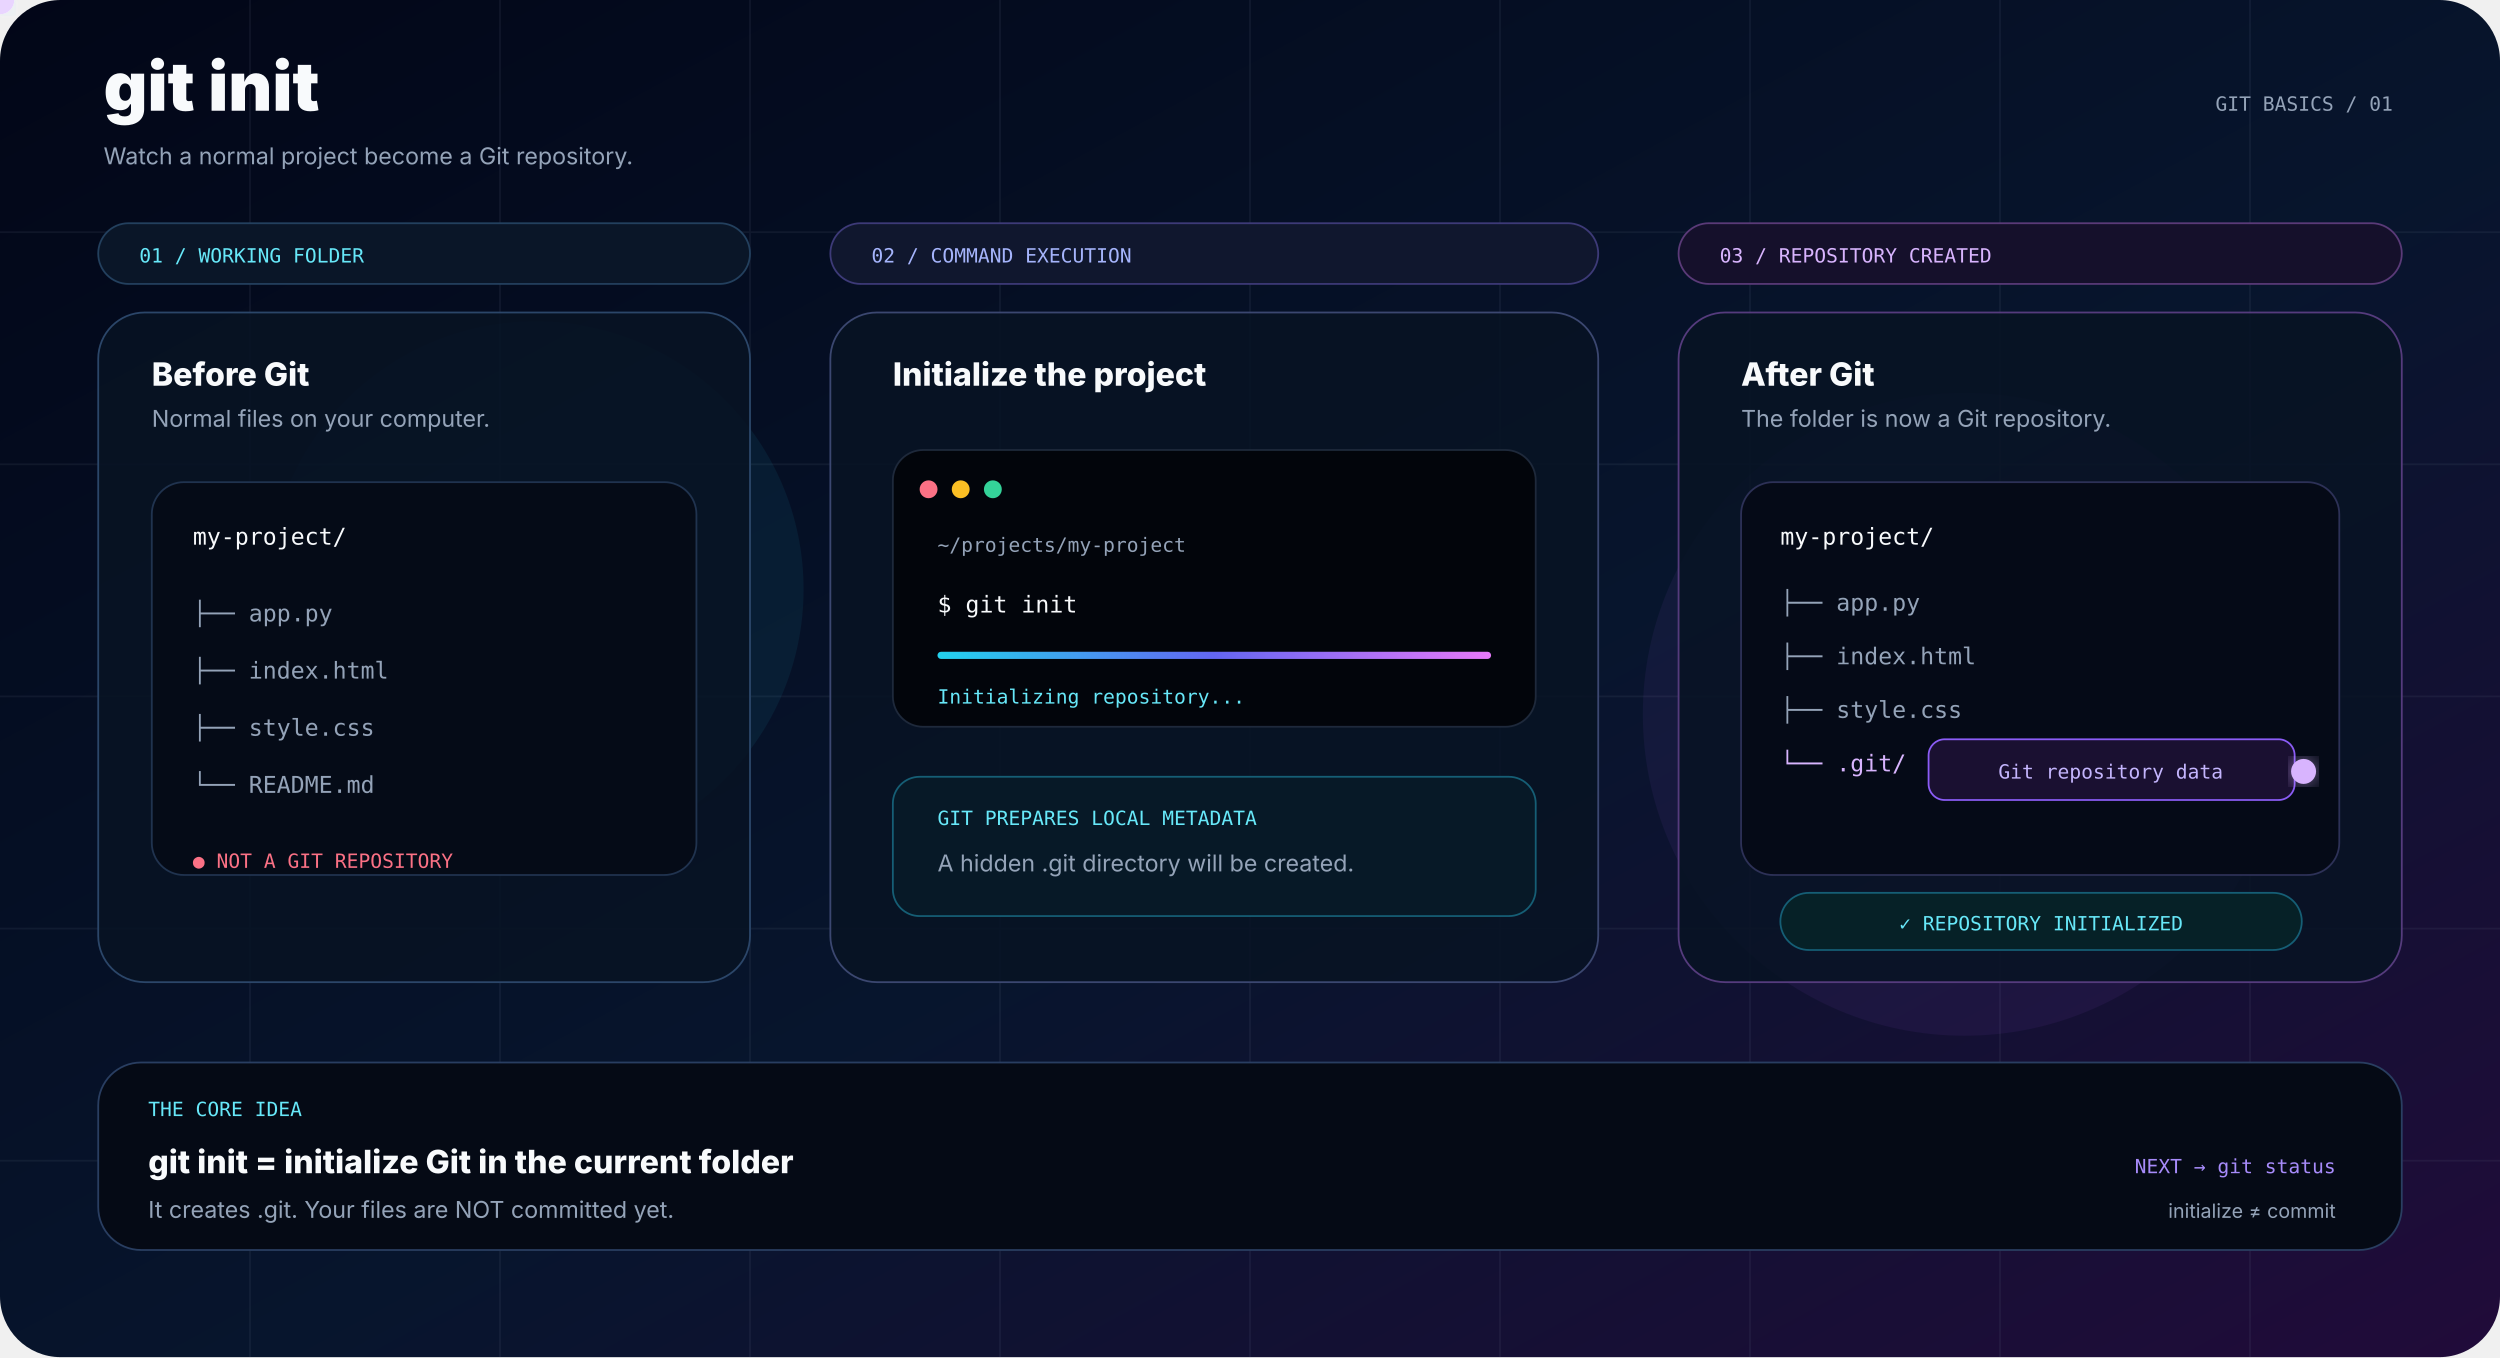
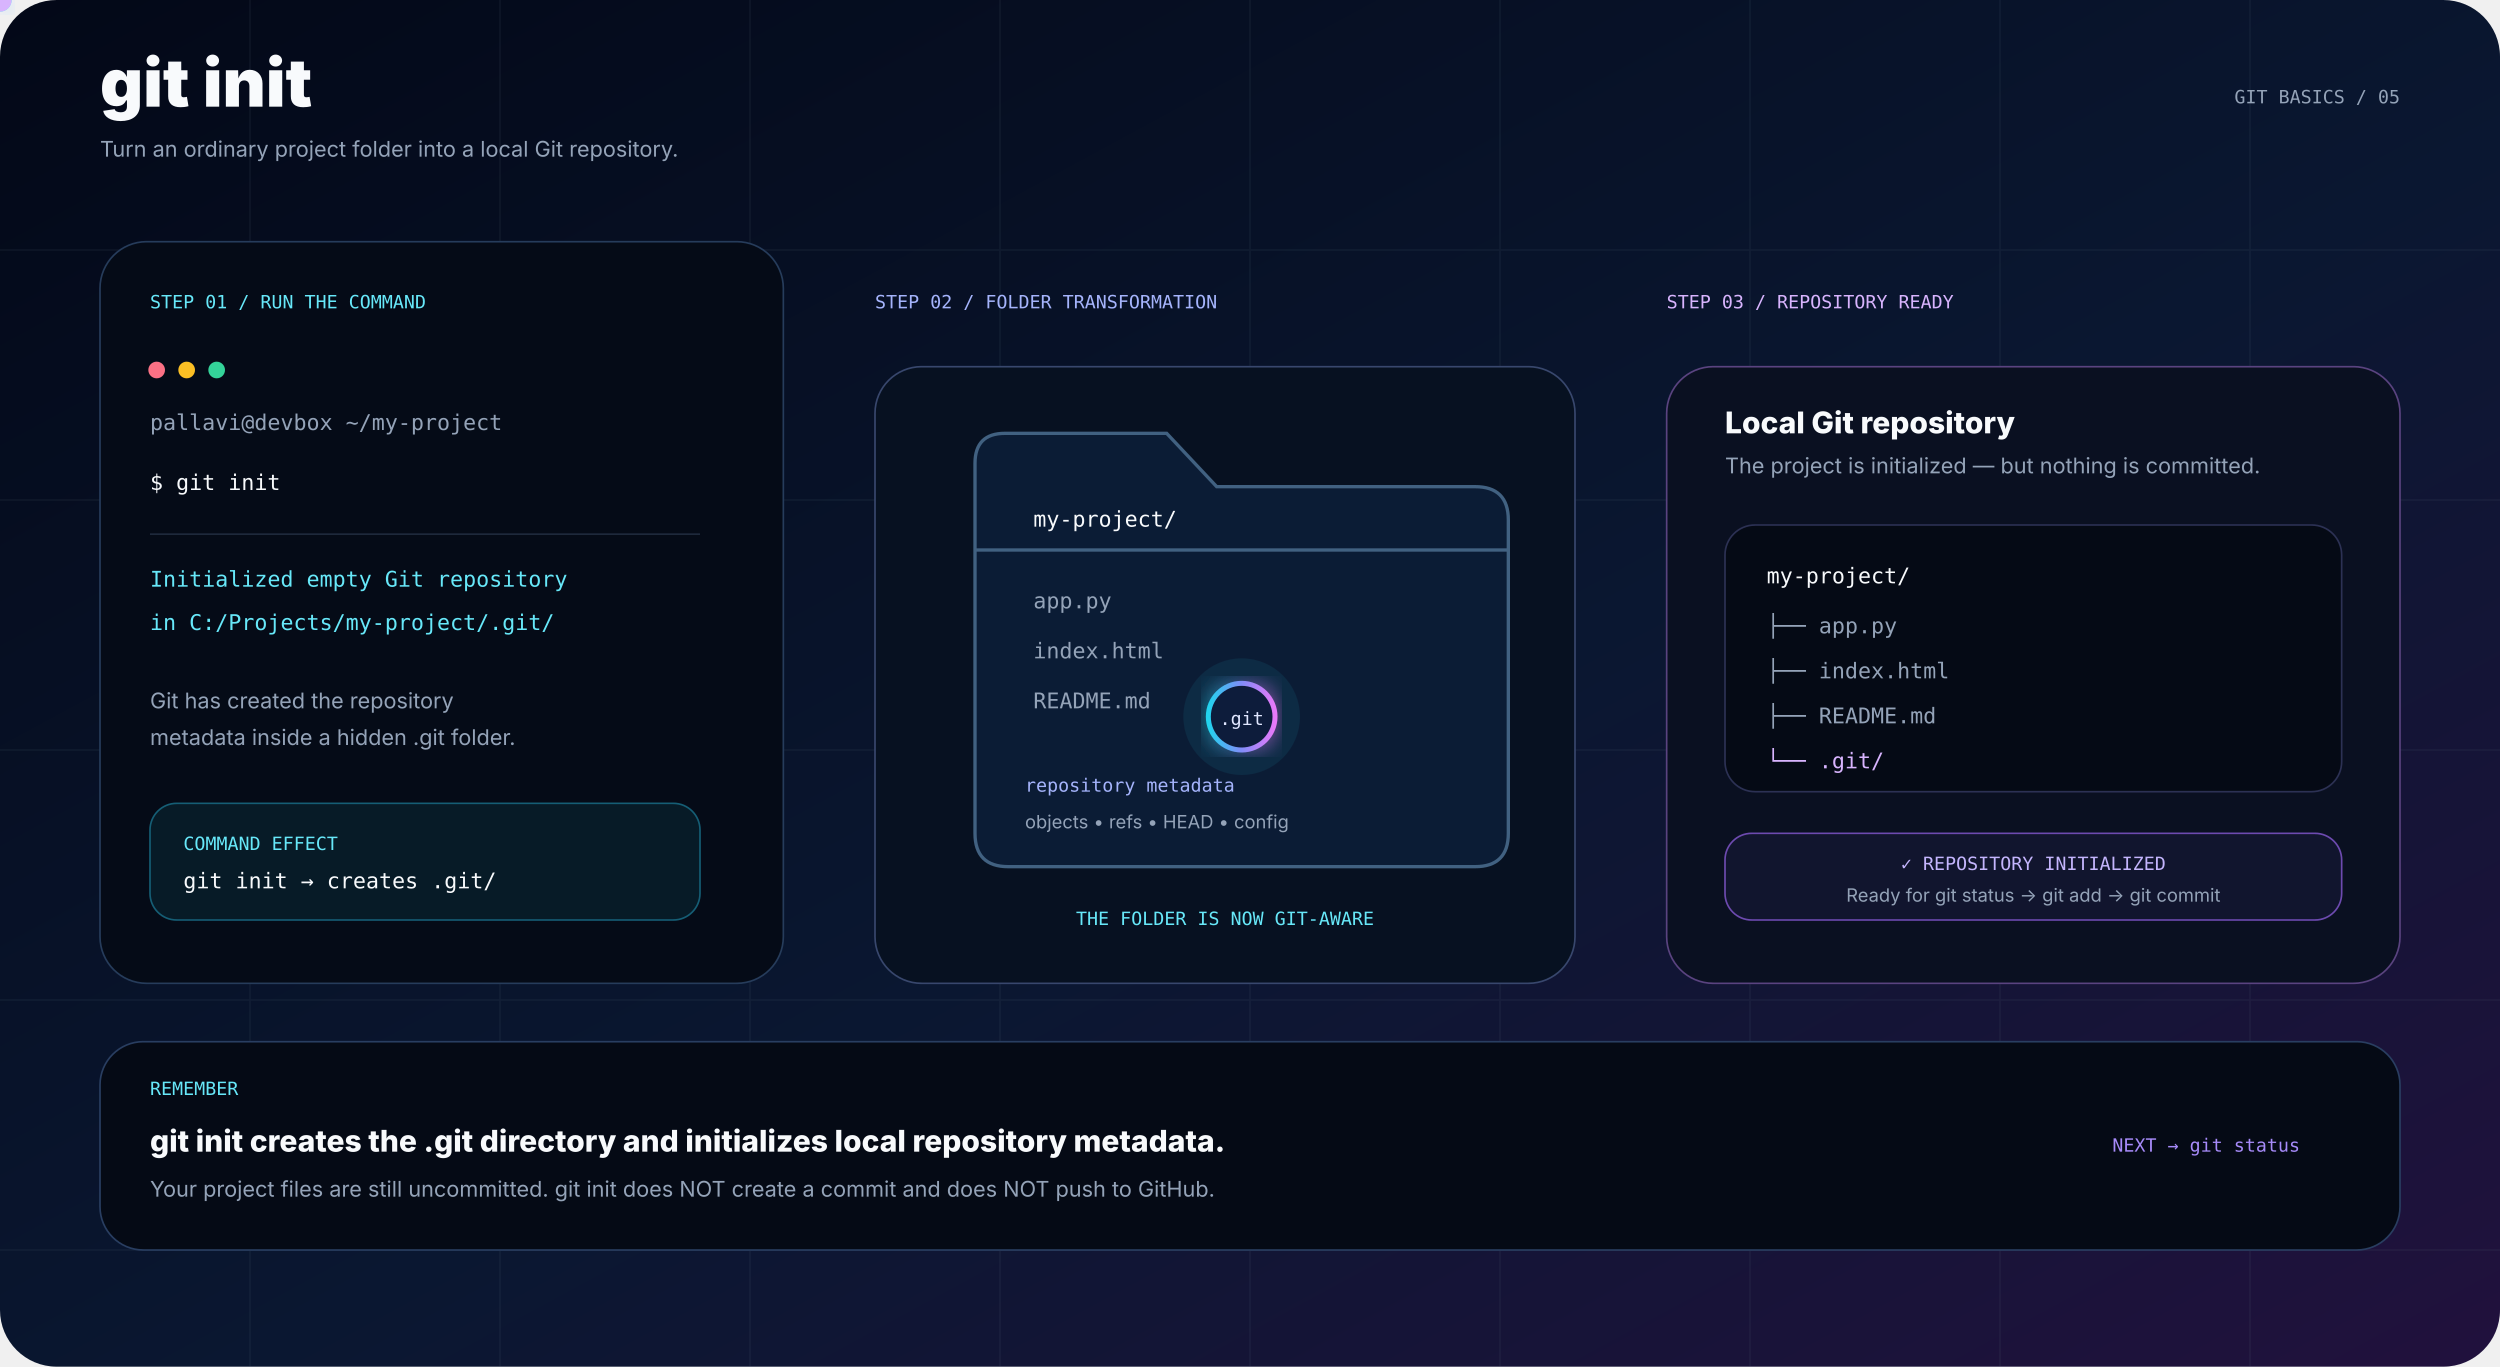
- <svg xmlns="http://www.w3.org/2000/svg" viewBox="0 0 1400 760">
+ <svg xmlns="http://www.w3.org/2000/svg" viewBox="0 0 1500 820">
  <defs>
-     <linearGradient id="b" x1="0" y1="0" x2="1" y2="1">
-       <stop stop-color="#020617" />
-       <stop offset=".55" stop-color="#07152d" />
-       <stop offset="1" stop-color="#210b3a" />
+     <linearGradient id="bg" x1="0" y1="0" x2="1" y2="1">
+       <stop stop-color="#030817" />
+       <stop offset=".55" stop-color="#0a1731" />
+       <stop offset="1" stop-color="#21113d" />
    </linearGradient>
-     <linearGradient id="n">
+     <linearGradient id="line" x1="0" y1="0" x2="1" y2="0">
      <stop stop-color="#22d3ee" />
-       <stop offset=".5" stop-color="#6366f1" />
+       <stop offset=".5" stop-color="#818cf8" />
      <stop offset="1" stop-color="#e879f9" />
    </linearGradient>
-     <filter id="g">
-       <feGaussianBlur stdDeviation="7" result="b" />
+     <linearGradient id="git" x1="0" y1="0" x2="1" y2="1">
+       <stop stop-color="#22d3ee" />
+       <stop offset="1" stop-color="#8b5cf6" />
+     </linearGradient>
+     <filter id="glow">
+       <feGaussianBlur stdDeviation="6" result="b" />
      <feMerge>
        <feMergeNode in="b" />
        <feMergeNode in="SourceGraphic" />
      </feMerge>
    </filter>
-     <style>.t{font-family:Inter,Segoe UI,sans-serif;fill:#f8fafc}.m{font-family:Inter,Segoe UI,sans-serif;fill:#94a3b8}.c{font-family:ui-monospace,Consolas,monospace}.h{font-size:38px;font-weight:900}.b{font-size:18px;font-weight:800}.s{font-size:13px}.x{font-size:11px}</style>
+     <style>
+     .t{font-family:Inter,Segoe UI,sans-serif;fill:#f8fafc}.m{font-family:Inter,Segoe UI,sans-serif;fill:#94a3b8}.c{font-family:ui-monospace,Consolas,monospace}.h{font-size:40px;font-weight:900}.b{font-size:18px;font-weight:800}.s{font-size:13px}.x{font-size:11px}
+   </style>
  </defs>
-   <rect width="1400" height="760" rx="34" fill="url(#b)" />
-   <g opacity=".12" stroke="#64748b">
-     <path d="M0 130H1400M0 260H1400M0 390H1400M0 520H1400M0 650H1400" />
-     <path d="M140 0V760M280 0V760M420 0V760M560 0V760M700 0V760M840 0V760M980 0V760M1120 0V760M1260 0V760" />
+   <rect width="1500" height="820" rx="34" fill="url(#bg)" />
+   <g opacity=".10" stroke="#64748b">
+     <path d="M0 150H1500M0 300H1500M0 450H1500M0 600H1500M0 750H1500" />
+     <path d="M150 0V820M300 0V820M450 0V820M600 0V820M750 0V820M900 0V820M1050 0V820M1200 0V820M1350 0V820" />
  </g>
-   <circle cx="300" cy="330" r="150" fill="#22d3ee" opacity=".07">
-     <animate attributeName="r" values="130;180;130" dur="6s" repeatCount="indefinite" />
+   <text x="60" y="64" class="t h">git init</text>
+   <text x="60" y="94" class="m s">Turn an ordinary project folder into a local Git repository.</text>
+   <text x="1440" y="62" text-anchor="end" class="m c x">GIT BASICS / 05</text>
+   <rect x="60" y="145" width="410" height="445" rx="28" fill="#050b17" stroke="#263c5b" />
+   <text x="90" y="185" fill="#67e8f9" class="c x">STEP 01 / RUN THE COMMAND</text>
+   <circle cx="94" cy="222" r="5" fill="#fb7185" />
+   <circle cx="112" cy="222" r="5" fill="#fbbf24" />
+   <circle cx="130" cy="222" r="5" fill="#34d399" />
+   <text x="90" y="258" class="m c s">pallavi@devbox ~/my-project</text>
+   <text x="90" y="294" class="t c s">$ git init</text>
+   <rect x="90" y="320" width="330" height="1" fill="#1e293b" />
+   <text x="90" y="352" fill="#67e8f9" class="c s">Initialized empty Git repository</text>
+   <text x="90" y="378" fill="#67e8f9" class="c s">in C:/Projects/my-project/.git/</text>
+   <text x="90" y="425" class="m s">Git has created the repository</text>
+   <text x="90" y="447" class="m s">metadata inside a hidden .git folder.</text>
+   <rect x="90" y="482" width="330" height="70" rx="16" fill="#071b27" stroke="#155e75" />
+   <text x="110" y="510" fill="#67e8f9" class="c x">COMMAND EFFECT</text>
+   <text x="110" y="533" class="t c s">git init → creates .git/</text>
+   <text x="525" y="185" fill="#a5b4fc" class="c x">STEP 02 / FOLDER TRANSFORMATION</text>
+   <rect x="525" y="220" width="420" height="370" rx="28" fill="#071121" stroke="#38476d" />
+   <path d="M585 330V278Q585 260 603 260H700L730 292H885Q905 292 905 312V500Q905 520 885 520H605Q585 520 585 500Z" fill="#0b1c35" stroke="#416181" stroke-width="2" />
+   <path d="M585 330H905" stroke="#416181" stroke-width="2" />
+   <text x="620" y="316" class="t c s">my-project/</text>
+   <text x="620" y="365" class="m c s">app.py</text>
+   <text x="620" y="395" class="m c s">index.html</text>
+   <text x="620" y="425" class="m c s">README.md</text>
+   <circle cx="745" cy="430" r="35" fill="#22d3ee" opacity=".08">
+     <animate attributeName="r" values="25;70;25" dur="2.8s" repeatCount="indefinite" />
  </circle>
-   <circle cx="1100" cy="400" r="180" fill="#a855f7" opacity=".07">
-     <animate attributeName="r" values="160;210;160" dur="7s" repeatCount="indefinite" />
+   <circle cx="745" cy="430" r="20" fill="#101b3b" stroke="url(#line)" stroke-width="3" filter="url(#glow)">
+     <animate attributeName="r" values="18;25;18" dur="2.8s" repeatCount="indefinite" />
  </circle>
-   <text x="58" y="62" class="t h">git init</text>
-   <text x="58" y="92" class="m s">Watch a normal project become a Git repository.</text>
-   <text x="1340" y="62" text-anchor="end" class="m c x">GIT BASICS / 01</text>
-   <g>
-     <rect x="55" y="125" width="365" height="34" rx="17" fill="#0a1628" stroke="#23405e" />
-     <text x="78" y="147" fill="#67e8f9" class="c x">01 / WORKING FOLDER</text>
-     <rect x="465" y="125" width="430" height="34" rx="17" fill="#10172e" stroke="#3d3a78" />
-     <text x="488" y="147" fill="#a5b4fc" class="c x">02 / COMMAND EXECUTION</text>
-     <rect x="940" y="125" width="405" height="34" rx="17" fill="#15102b" stroke="#5a3a78" />
-     <text x="963" y="147" fill="#d8b4fe" class="c x">03 / REPOSITORY CREATED</text>
-   </g>
-   <g>
-     <rect x="55" y="175" width="365" height="375" rx="26" fill="#081323" fill-opacity=".86" stroke="#2b4669" />
-     <text x="85" y="216" class="t b">Before Git</text>
-     <text x="85" y="239" class="m s">Normal files on your computer.</text>
-     <rect x="85" y="270" width="305" height="220" rx="18" fill="#050b17" stroke="#20334f" />
-     <text x="108" y="305" class="t c s">my-project/</text>
-     <text x="108" y="348" class="m c s">├── app.py</text>
-     <text x="108" y="380" class="m c s">├── index.html</text>
-     <text x="108" y="412" class="m c s">├── style.css</text>
-     <text x="108" y="444" class="m c s">└── README.md</text>
-     <text x="108" y="486" fill="#fb7185" class="c x">● NOT A GIT REPOSITORY</text>
-   </g>
-   <g>
-     <rect x="465" y="175" width="430" height="375" rx="26" fill="#081323" fill-opacity=".86" stroke="#3b4770" />
-     <text x="500" y="216" class="t b">Initialize the project</text>
-     <rect x="500" y="252" width="360" height="155" rx="17" fill="#02050b" stroke="#1e293b" />
-     <circle cx="520" cy="274" r="5" fill="#fb7185" />
-     <circle cx="538" cy="274" r="5" fill="#fbbf24" />
-     <circle cx="556" cy="274" r="5" fill="#34d399" />
-     <text x="525" y="309" class="m c x">~/projects/my-project</text>
-     <text x="525" y="343" class="t c s">$ git init</text>
-     <rect x="525" y="365" width="310" height="4" rx="2" fill="#172033" />
-     <rect x="525" y="365" width="310" height="4" rx="2" fill="url(#n)">
-       <animate attributeName="width" values="0;310;310;0" dur="3s" repeatCount="indefinite" />
-     </rect>
-     <circle r="7" fill="#67e8f9" filter="url(#g)">
-       <animateMotion dur="2.2s" repeatCount="indefinite" path="M525 367 L835 367" />
-     </circle>
-     <text x="525" y="394" fill="#67e8f9" class="c x">Initializing repository...</text>
-     <rect x="500" y="435" width="360" height="78" rx="15" fill="#071927" stroke="#155e75" />
-     <text x="525" y="462" fill="#67e8f9" class="c x">GIT PREPARES LOCAL METADATA</text>
-     <text x="525" y="488" class="m s">A hidden .git directory will be created.</text>
-   </g>
-   <g>
-     <rect x="940" y="175" width="405" height="375" rx="26" fill="#081323" fill-opacity=".86" stroke="#553b7d" />
-     <text x="975" y="216" class="t b">After Git</text>
-     <text x="975" y="239" class="m s">The folder is now a Git repository.</text>
-     <rect x="975" y="270" width="335" height="220" rx="18" fill="#050a17" stroke="#2d3157" />
-     <text x="997" y="305" class="t c s">my-project/</text>
-     <text x="997" y="342" class="m c s">├── app.py</text>
-     <text x="997" y="372" class="m c s">├── index.html</text>
-     <text x="997" y="402" class="m c s">├── style.css</text>
-     <text x="997" y="432" fill="#d8b4fe" class="c s">└── .git/</text>
-     <rect x="1080" y="414" width="205" height="34" rx="9" fill="#1a1031" stroke="#8b5cf6">
-       <animate attributeName="opacity" values=".25;1;.25" dur="2s" repeatCount="indefinite" />
-     </rect>
-     <text x="1182" y="436" text-anchor="middle" fill="#c4b5fd" class="c x">Git repository data</text>
-     <circle cx="1290" cy="432" r="7" fill="#d8b4fe" filter="url(#g)">
-       <animate attributeName="r" values="5;12;5" dur="1.8s" repeatCount="indefinite" />
-     </circle>
-     <rect x="997" y="500" width="292" height="32" rx="16" fill="#062127" stroke="#155e75" />
-     <text x="1143" y="521" text-anchor="middle" fill="#67e8f9" class="c x">✓ REPOSITORY INITIALIZED</text>
-   </g>
-   <path d="M420 362 C440 362 445 362 465 362M895 362 C915 362 920 362 940 362" fill="none" stroke="url(#n)" stroke-width="5" stroke-dasharray="10 9" />
-   <circle r="8" fill="#fff" filter="url(#g)">
-     <animateMotion dur="2.2s" repeatCount="indefinite" path="M420 362 C440 362 445 362 465 362" />
+   <text x="745" y="435" text-anchor="middle" fill="#e0e7ff" class="c x">.git</text>
+   <path d="M745 410V350" stroke="url(#line)" stroke-width="3" stroke-dasharray="7 7">
+     <animate attributeName="stroke-dashoffset" from="0" to="-28" dur="1s" repeatCount="indefinite" />
+   </path>
+   <text x="615" y="475" fill="#a5b4fc" class="c x">repository metadata</text>
+   <text x="615" y="497" class="m x">objects • refs • HEAD • config</text>
+   <text x="735" y="555" text-anchor="middle" fill="#67e8f9" class="c x">THE FOLDER IS NOW GIT-AWARE</text>
+   <text x="1000" y="185" fill="#d8b4fe" class="c x">STEP 03 / REPOSITORY READY</text>
+   <rect x="1000" y="220" width="440" height="370" rx="28" fill="#0a1021" stroke="#5a4380" />
+   <text x="1035" y="260" class="t b">Local Git repository</text>
+   <text x="1035" y="284" class="m s">The project is initialized — but nothing is committed.</text>
+   <rect x="1035" y="315" width="370" height="160" rx="18" fill="#050a15" stroke="#2c3154" />
+   <text x="1060" y="350" class="t c s">my-project/</text>
+   <text x="1060" y="380" class="m c s">├── app.py</text>
+   <text x="1060" y="407" class="m c s">├── index.html</text>
+   <text x="1060" y="434" class="m c s">├── README.md</text>
+   <text x="1060" y="461" fill="#d8b4fe" class="c s">└── .git/</text>
+   <rect x="1035" y="500" width="370" height="52" rx="16" fill="#11152e" stroke="#6d4ab0" />
+   <text x="1220" y="522" text-anchor="middle" fill="#c4b5fd" class="c x">✓ REPOSITORY INITIALIZED</text>
+   <text x="1220" y="541" text-anchor="middle" class="m x">Ready for git status → git add → git commit</text>
+   <path d="M470 365 C500 365 505 365 525 365" fill="none" stroke="url(#line)" stroke-width="4" stroke-dasharray="9 10" />
+   <circle r="7" fill="#67e8f9" filter="url(#glow)">
+     <animateMotion dur="1.8s" repeatCount="indefinite" path="M470 365 C500 365 505 365 525 365" />
  </circle>
-   <circle r="8" fill="#e9d5ff" filter="url(#g)">
-     <animateMotion dur="2.2s" repeatCount="indefinite" path="M895 362 C915 362 920 362 940 362" />
+   <path d="M945 365 C970 365 980 365 1000 365" fill="none" stroke="url(#line)" stroke-width="4" stroke-dasharray="9 10" />
+   <circle r="7" fill="#d8b4fe" filter="url(#glow)">
+     <animateMotion dur="1.8s" repeatCount="indefinite" path="M945 365 C970 365 980 365 1000 365" />
  </circle>
-   <rect x="55" y="595" width="1290" height="105" rx="24" fill="#050a15" stroke="#293e61" />
-   <text x="83" y="625" fill="#67e8f9" class="c x">THE CORE IDEA</text>
-   <text x="83" y="657" class="t b">git init = initialize Git in the current folder</text>
-   <text x="83" y="682" class="m s">It creates .git. Your files are NOT committed yet.</text>
-   <text x="1308" y="657" text-anchor="end" fill="#a78bfa" class="c x">NEXT → git status</text>
-   <text x="1308" y="682" text-anchor="end" class="m x">initialize ≠ commit</text>
+   <rect x="60" y="625" width="1380" height="125" rx="26" fill="#050a15" stroke="#293e61" />
+   <text x="90" y="657" fill="#67e8f9" class="c x">REMEMBER</text>
+   <text x="90" y="691" class="t b">git init creates the .git directory and initializes local repository metadata.</text>
+   <text x="90" y="718" class="m s">Your project files are still uncommitted. git init does NOT create a commit and does NOT push to GitHub.</text>
+   <text x="1380" y="691" text-anchor="end" fill="#a78bfa" class="c x">NEXT → git status</text>
</svg>
